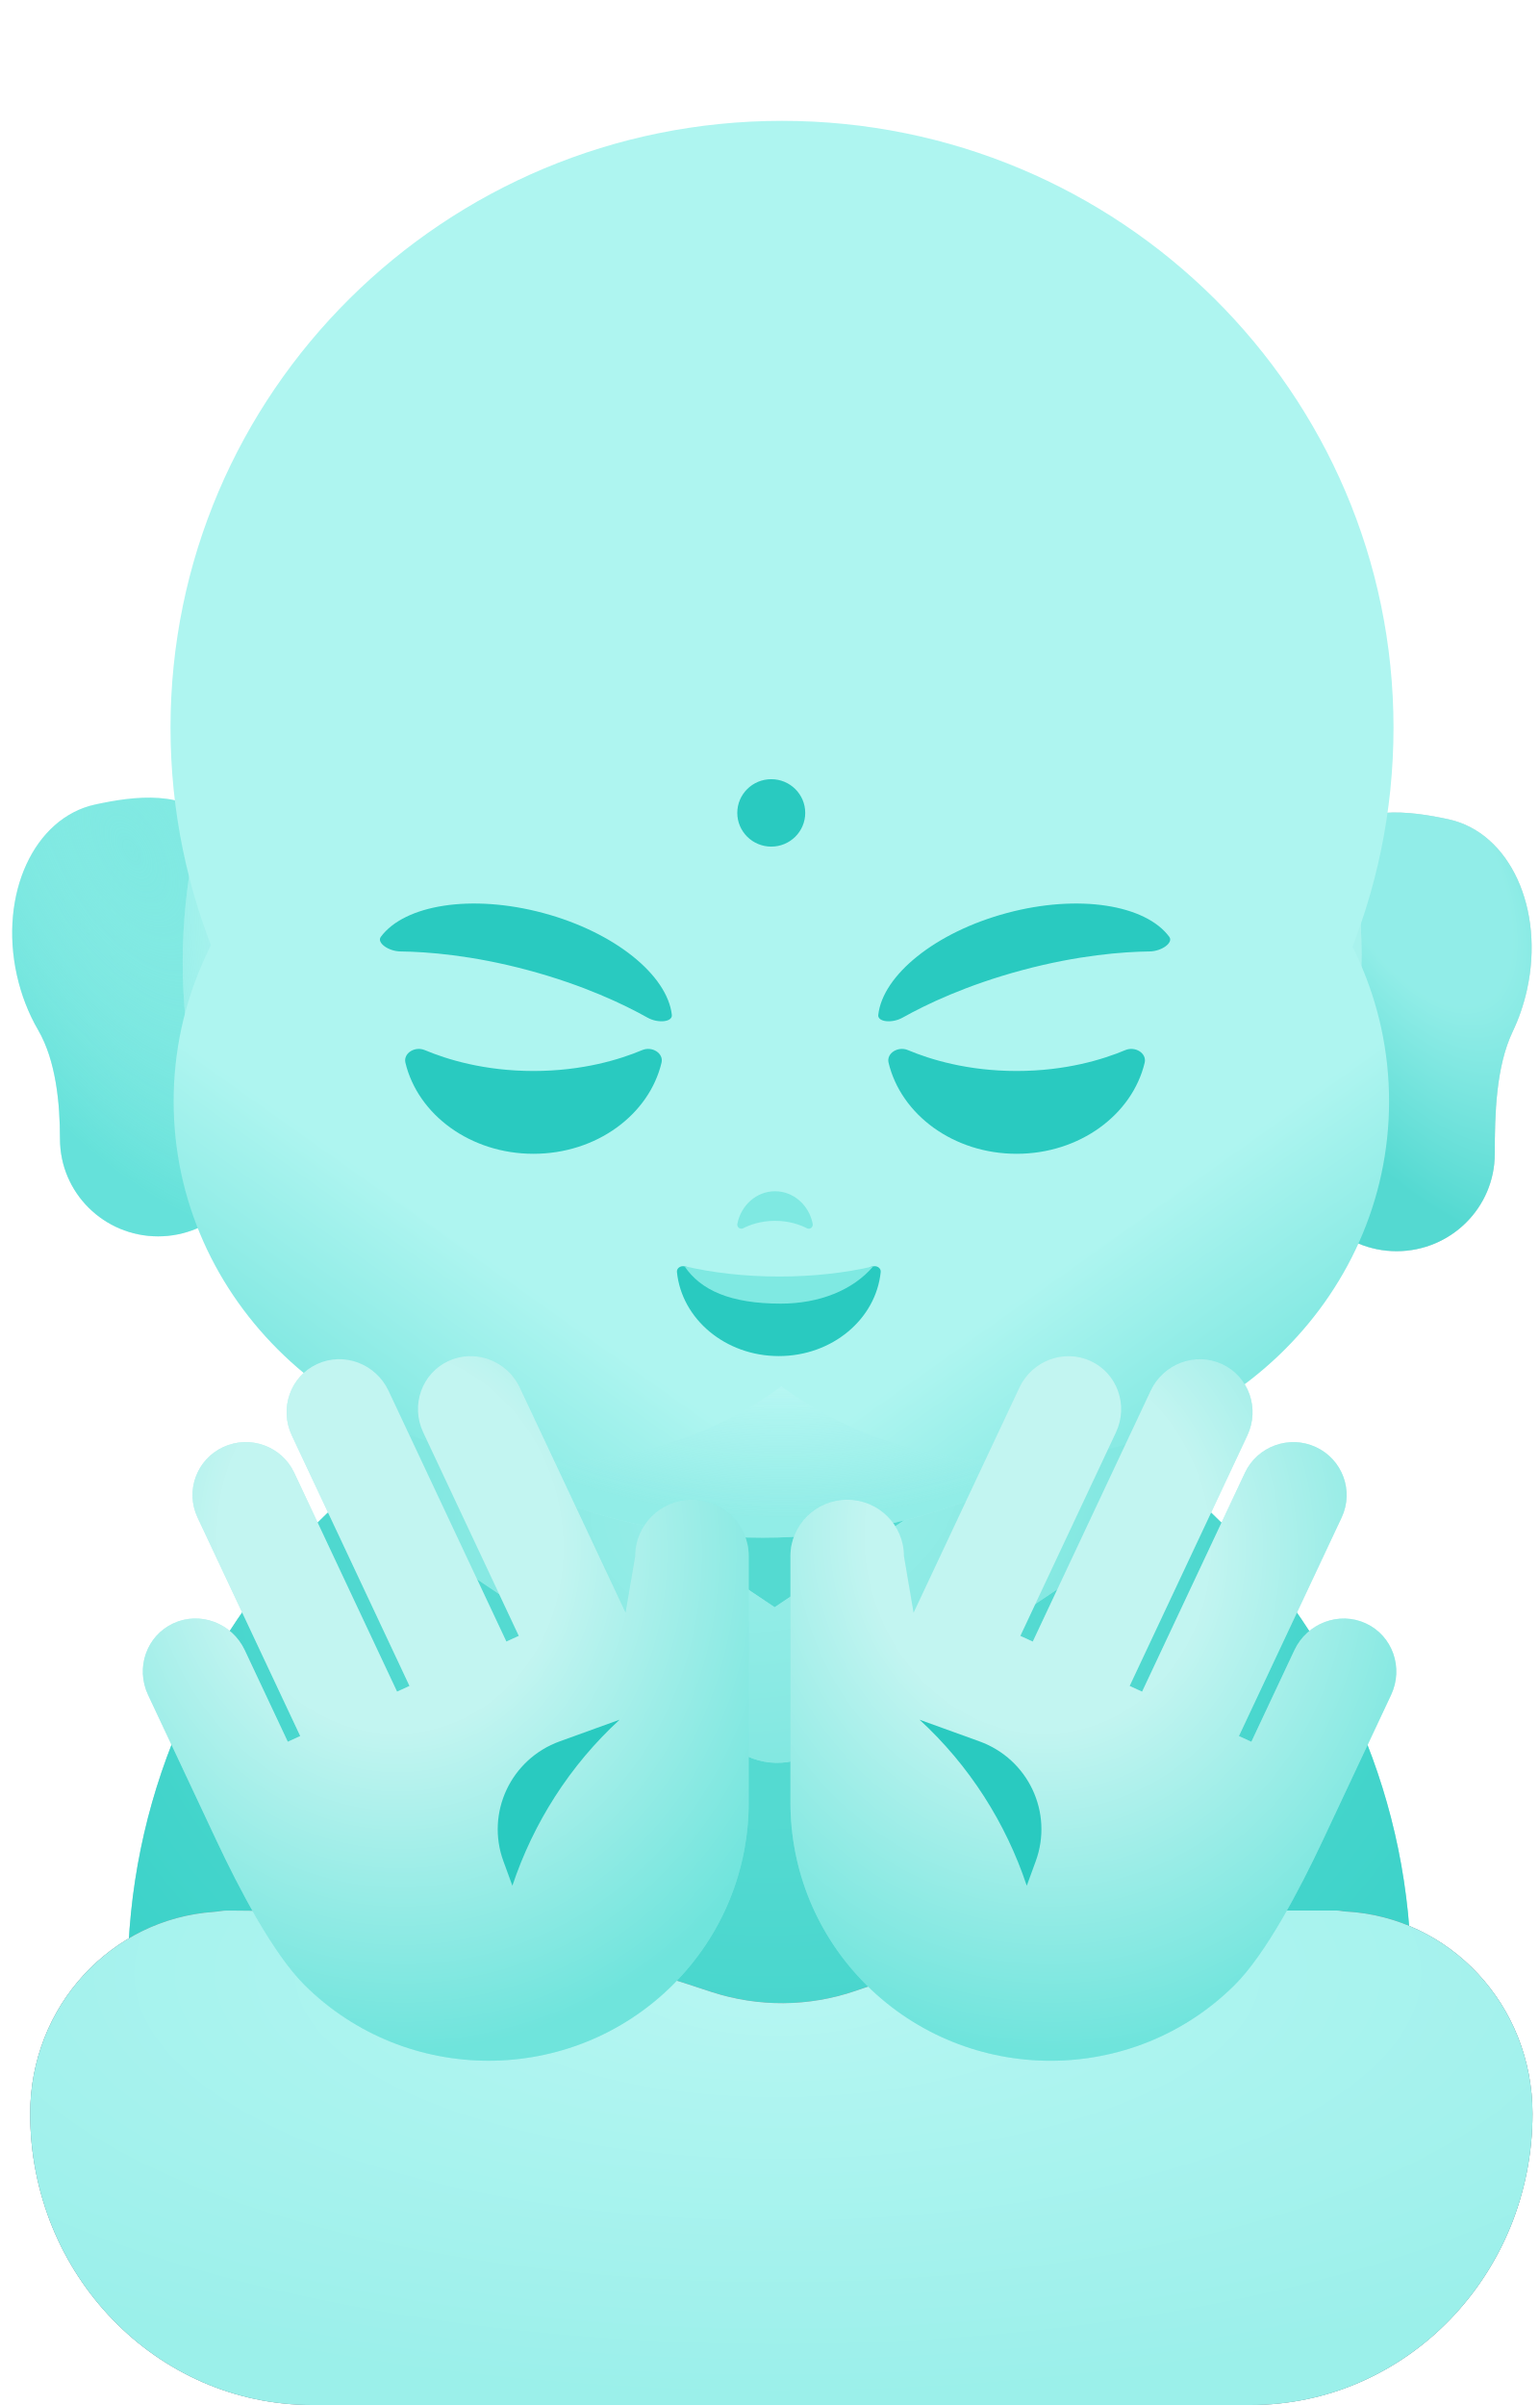
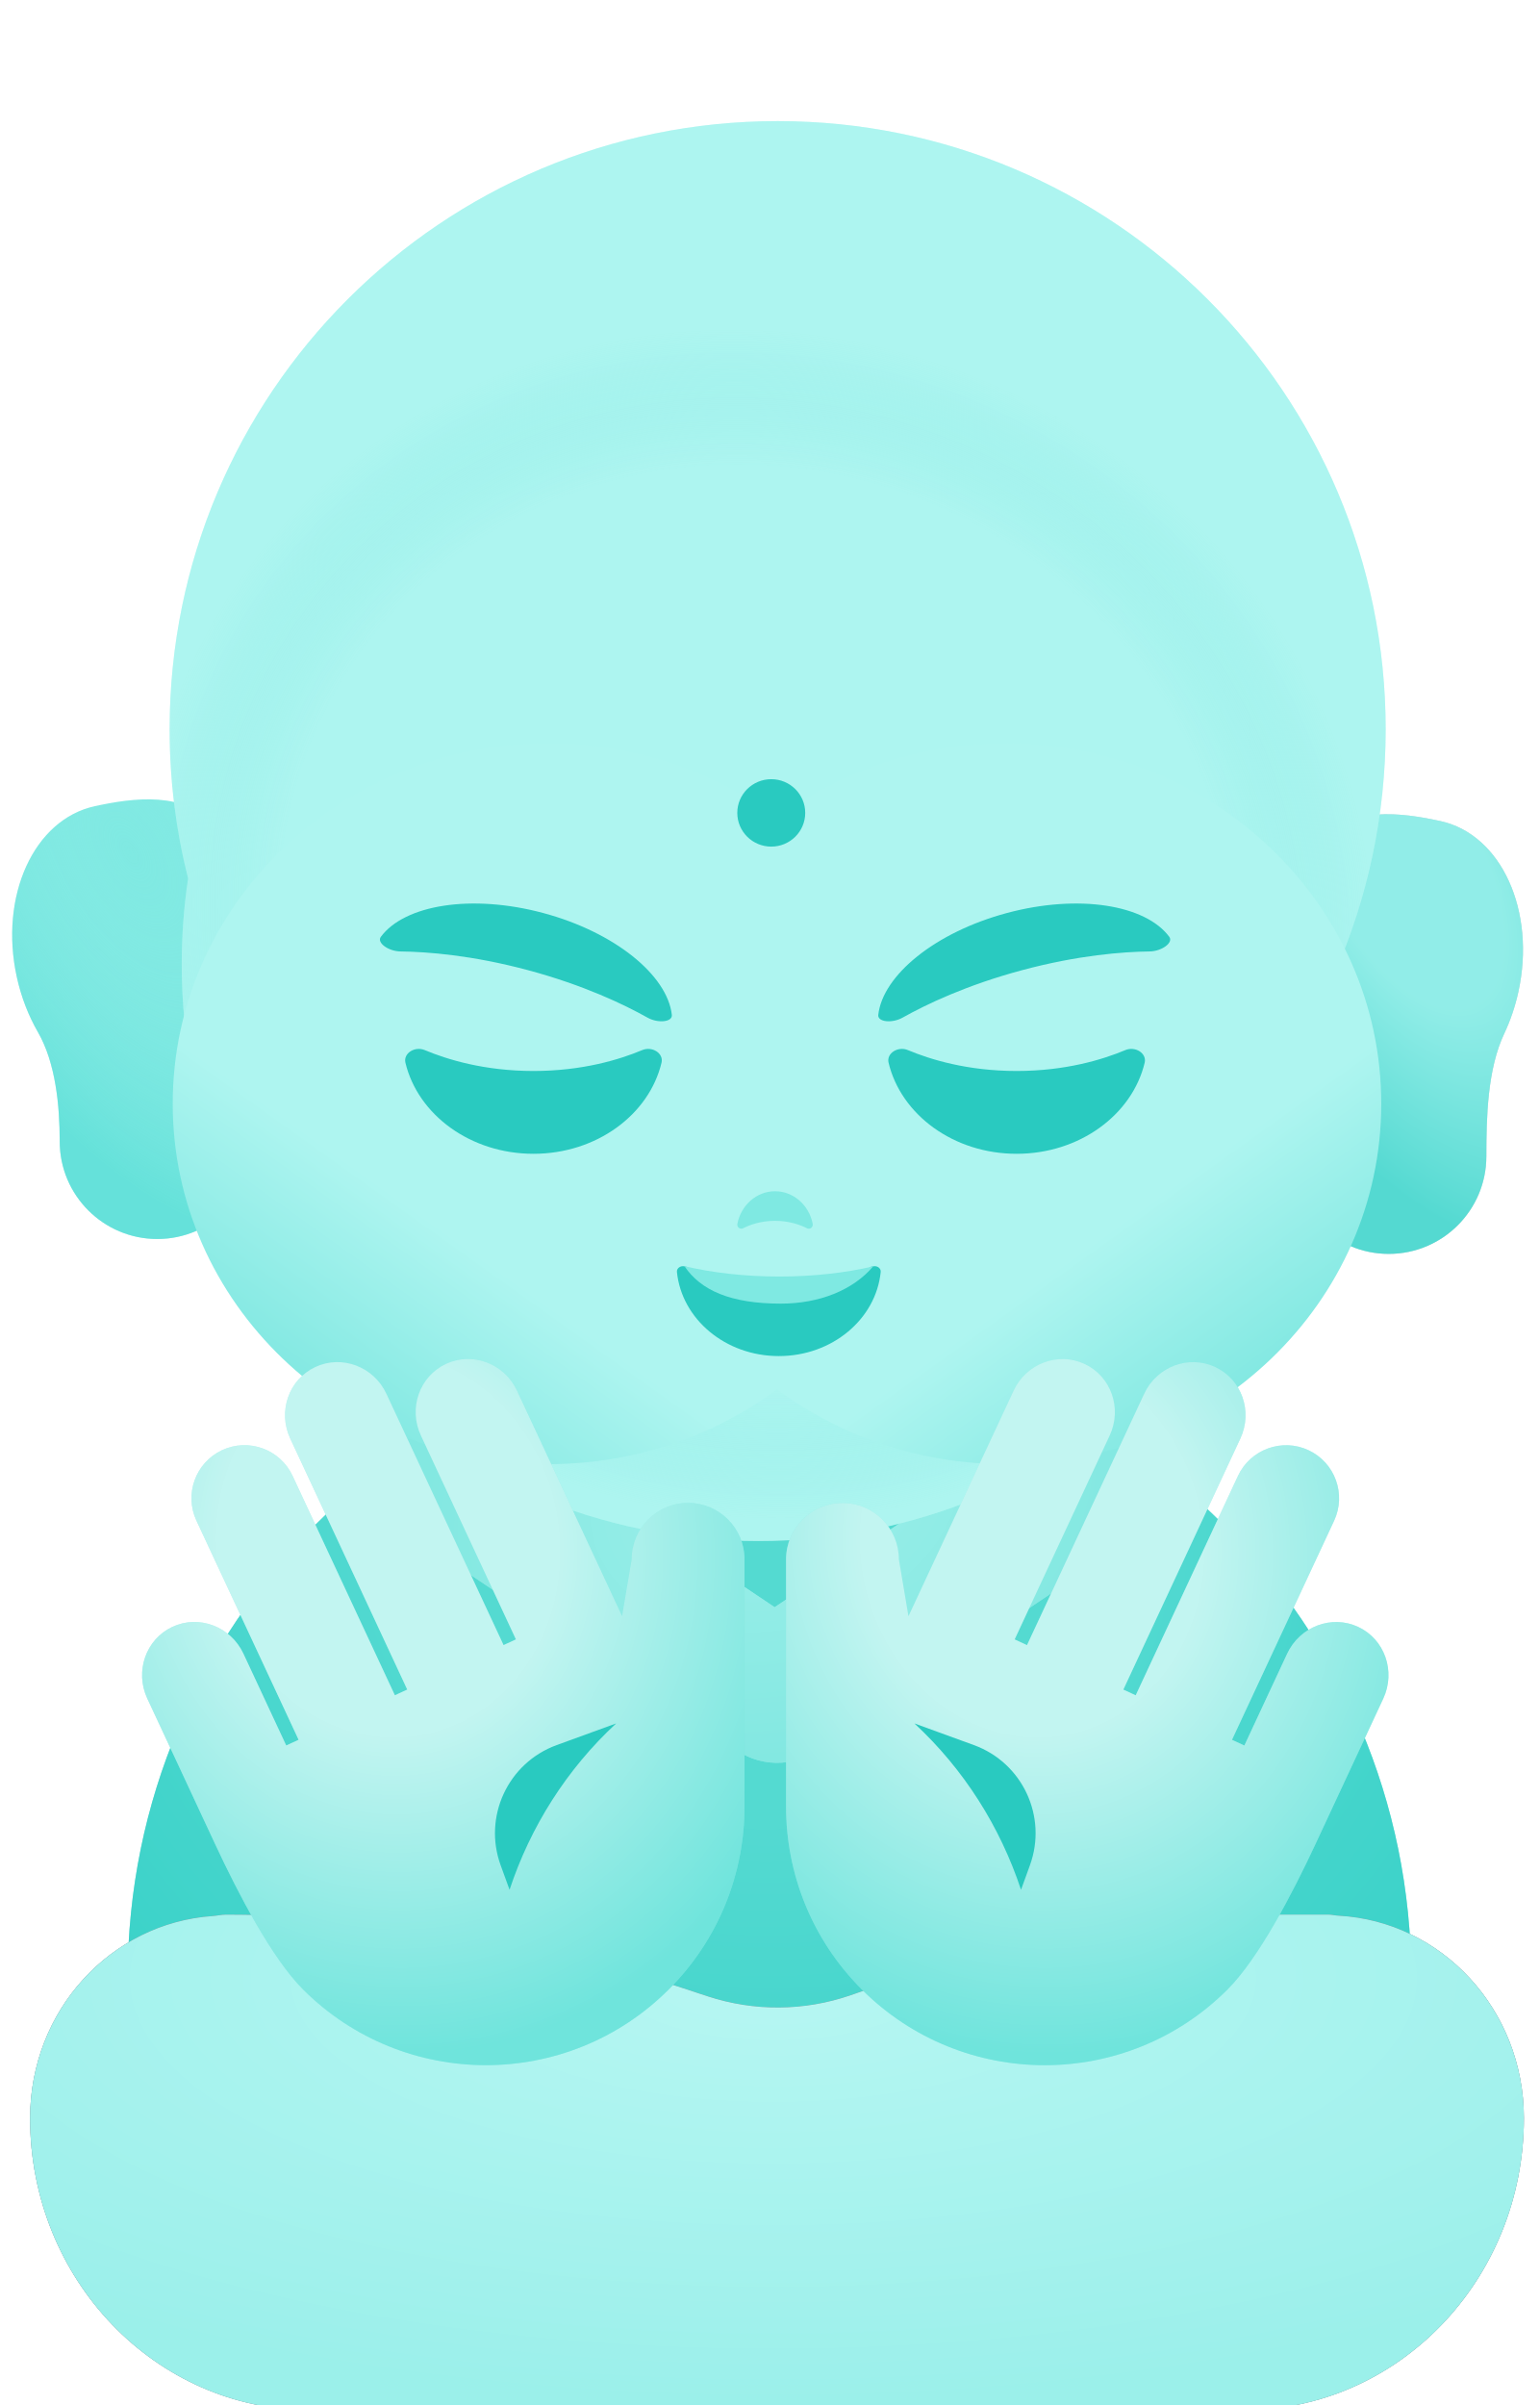
- <svg xmlns="http://www.w3.org/2000/svg" width="89" height="139" viewBox="0 0 89 139" fill="none">
-   <g id="ì ì Components">
-     <g id="ë¶ì²">
-       <g id="ë¶ì²_2">
-         <g id="íì =ì°¸ìì, ìì=ë¯¼í¸">
-           <g id="art">
-             <g id="ë¶ì²_3">
-               <g id="Group 5">
-                 <g id="Rectangle 33">
-                   <path d="M7.38 114.342C7.38 93.853 23.989 77.244 44.477 77.244C64.966 77.244 81.575 93.853 81.575 114.342V130.187H7.38V114.342Z" fill="#29CAC0" />
-                   <path d="M7.38 114.342C7.38 93.853 23.989 77.244 44.477 77.244C64.966 77.244 81.575 93.853 81.575 114.342V130.187H7.38V114.342Z" fill="url(#paint0_radial_260_4375)" fill-opacity="0.5" />
-                 </g>
-                 <g id="Union">
-                   <path d="M61.428 81.713C63.318 80.443 65.878 80.947 67.147 82.838C68.416 84.728 67.912 87.289 66.022 88.558L47.219 101.184C45.561 102.298 43.387 102.047 42.021 100.693C41.583 100.579 41.155 100.393 40.758 100.126L23.531 88.558C21.641 87.289 21.137 84.728 22.406 82.838C23.675 80.947 26.236 80.444 28.126 81.713L44.776 92.893L61.428 81.713Z" fill="#BBF7F3" />
-                   <path d="M61.428 81.713C63.318 80.443 65.878 80.947 67.147 82.838C68.416 84.728 67.912 87.289 66.022 88.558L47.219 101.184C45.561 102.298 43.387 102.047 42.021 100.693C41.583 100.579 41.155 100.393 40.758 100.126L23.531 88.558C21.641 87.289 21.137 84.728 22.406 82.838C23.675 80.947 26.236 80.444 28.126 81.713L44.776 92.893L61.428 81.713Z" fill="url(#paint1_radial_260_4375)" fill-opacity="0.5" />
-                 </g>
-                 <path id="Union_2" d="M76.784 48.502C78.435 46.458 81.506 46.87 83.738 47.355C87.269 48.124 89.295 52.534 88.263 57.206C88.072 58.068 87.791 58.878 87.436 59.622C86.465 61.66 86.401 64.427 86.401 66.685C86.401 69.794 83.861 72.314 80.728 72.314C77.596 72.314 75.056 69.794 75.056 66.685C75.056 63.997 75.552 60.645 75.266 57.972C75.145 56.847 75.206 55.645 75.476 54.424C75.855 52.705 75.824 49.692 76.784 48.502Z" fill="#FFDBE4" />
-                 <g id="Union_3">
-                   <path d="M76.784 48.502C78.435 46.458 81.506 46.87 83.738 47.355C87.269 48.124 89.295 52.534 88.263 57.206C88.072 58.068 87.791 58.878 87.436 59.622C86.465 61.66 86.401 64.427 86.401 66.685C86.401 69.794 83.861 72.314 80.728 72.314C77.596 72.314 75.056 69.794 75.056 66.685C75.056 63.997 75.552 60.645 75.266 57.972C75.145 56.847 75.206 55.645 75.476 54.424C75.855 52.705 75.824 49.692 76.784 48.502Z" fill="#7FE9E2" />
-                   <path d="M76.784 48.502C78.435 46.458 81.506 46.87 83.738 47.355C87.269 48.124 89.295 52.534 88.263 57.206C88.072 58.068 87.791 58.878 87.436 59.622C86.465 61.66 86.401 64.427 86.401 66.685C86.401 69.794 83.861 72.314 80.728 72.314C77.596 72.314 75.056 69.794 75.056 66.685C75.056 63.997 75.552 60.645 75.266 57.972C75.145 56.847 75.206 55.645 75.476 54.424C75.855 52.705 75.824 49.692 76.784 48.502Z" fill="url(#paint2_radial_260_4375)" fill-opacity="0.5" />
-                 </g>
-                 <g id="Union_4">
-                   <path d="M5.498 46.497C7.73 46.011 10.802 45.599 12.452 47.644C13.412 48.834 13.381 51.847 13.761 53.566C13.961 54.471 14.046 55.367 14.027 56.228C13.964 59.167 14.813 62.887 14.813 65.826C14.813 68.935 12.273 71.456 9.14 71.456C6.007 71.456 3.468 68.935 3.468 65.826C3.468 63.775 3.237 61.307 2.205 59.533C1.657 58.591 1.232 57.517 0.973 56.348C-0.059 51.676 1.967 47.266 5.498 46.497Z" fill="#7FE9E2" />
-                   <path d="M5.498 46.497C7.73 46.011 10.802 45.599 12.452 47.644C13.412 48.834 13.381 51.847 13.761 53.566C13.961 54.471 14.046 55.367 14.027 56.228C13.964 59.167 14.813 62.887 14.813 65.826C14.813 68.935 12.273 71.456 9.14 71.456C6.007 71.456 3.468 68.935 3.468 65.826C3.468 63.775 3.237 61.307 2.205 59.533C1.657 58.591 1.232 57.517 0.973 56.348C-0.059 51.676 1.967 47.266 5.498 46.497Z" fill="url(#paint3_radial_260_4375)" fill-opacity="0.5" />
-                 </g>
-                 <path id="Vector" d="M45.066 87.74C63.578 87.74 78.584 72.849 78.584 54.479C78.584 36.109 63.578 21.218 45.066 21.218C26.555 21.218 11.548 36.109 11.548 54.479C11.548 72.849 26.555 87.74 45.066 87.74Z" fill="url(#paint4_linear_260_4375)" />
-                 <g id="Vector_2">
-                   <path d="M44.91 88.01C63.573 88.01 78.702 73.312 78.702 55.181C78.702 37.05 63.573 22.352 44.91 22.352C26.247 22.352 11.118 37.05 11.118 55.181C11.118 73.312 26.247 88.01 44.91 88.01Z" fill="#B7F7F3" />
-                   <path d="M44.91 88.01C63.573 88.01 78.702 73.312 78.702 55.181C78.702 37.05 63.573 22.352 44.91 22.352C26.247 22.352 11.118 37.05 11.118 55.181C11.118 73.312 26.247 88.01 44.91 88.01Z" fill="url(#paint5_radial_260_4375)" fill-opacity="0.5" />
-                 </g>
-                 <g id="Vector_3">
-                   <path d="M44.079 88.874C62.59 88.874 77.597 73.983 77.597 55.613C77.597 37.243 62.59 22.352 44.079 22.352C25.567 22.352 10.56 37.243 10.56 55.613C10.56 73.983 25.567 88.874 44.079 88.874Z" fill="#B7F7F3" />
-                   <path d="M44.079 88.874C62.59 88.874 77.597 73.983 77.597 55.613C77.597 37.243 62.59 22.352 44.079 22.352C25.567 22.352 10.56 37.243 10.56 55.613C10.56 73.983 25.567 88.874 44.079 88.874Z" fill="url(#paint6_radial_260_4375)" fill-opacity="0.5" />
-                 </g>
-                 <path id="Vector_4" d="M31.854 84.439C43.904 84.439 53.673 75.134 53.673 63.654C53.673 52.175 43.904 42.869 31.854 42.869C19.805 42.869 10.036 52.175 10.036 63.654C10.036 75.134 19.805 84.439 31.854 84.439Z" fill="url(#paint7_linear_260_4375)" />
-                 <path id="Vector_5" d="M58.474 84.439C70.523 84.439 80.292 75.134 80.292 63.654C80.292 52.175 70.523 42.869 58.474 42.869C46.424 42.869 36.655 52.175 36.655 63.654C36.655 75.134 46.424 84.439 58.474 84.439Z" fill="url(#paint8_linear_260_4375)" />
-                 <path id="Vector_6" d="M45.202 77.134C64.723 77.134 80.548 61.431 80.548 42.06C80.548 22.688 64.723 6.985 45.202 6.985C25.681 6.985 9.856 22.688 9.856 42.06C9.856 61.431 25.681 77.134 45.202 77.134Z" fill="#AEF5F0" />
-                 <path id="Vector 1" d="M24.953 103.281C24.085 103.281 23.868 110.803 23.868 114.564L25.821 118.036C25.893 113.117 25.821 103.281 24.953 103.281Z" fill="#FFADC2" />
-                 <path id="Vector 2" d="M65.759 103.281C66.627 103.281 66.844 110.803 66.844 114.564L64.891 118.036C64.819 113.117 64.891 103.281 65.759 103.281Z" fill="#FFADC2" />
-                 <g id="Vector_45">
-                   <path d="M74.013 110.42C66.715 110.42 59.467 111.63 52.564 113.999L49.452 115.067C46.751 115.993 43.837 116.014 41.124 115.129L39.452 114.582C31.025 111.827 22.215 110.424 13.349 110.424H13.113C12.858 110.424 12.618 110.485 12.366 110.501C6.443 110.906 1.745 115.943 1.745 122.162C1.745 131.462 9.045 139 18.05 139H72.277C81.282 139 88.582 131.462 88.582 122.162C88.582 115.887 83.8 110.804 77.802 110.482C77.604 110.473 77.415 110.42 77.214 110.42H74.016H74.013Z" fill="#4E5968" />
-                   <path d="M74.013 110.42C66.715 110.42 59.467 111.63 52.564 113.999L49.452 115.067C46.751 115.993 43.837 116.014 41.124 115.129L39.452 114.582C31.025 111.827 22.215 110.424 13.349 110.424H13.113C12.858 110.424 12.618 110.485 12.366 110.501C6.443 110.906 1.745 115.943 1.745 122.162C1.745 131.462 9.045 139 18.05 139H72.277C81.282 139 88.582 131.462 88.582 122.162C88.582 115.887 83.8 110.804 77.802 110.482C77.604 110.473 77.415 110.42 77.214 110.42H74.016H74.013Z" fill="#B7F7F3" />
-                   <path d="M74.013 110.42C66.715 110.42 59.467 111.63 52.564 113.999L49.452 115.067C46.751 115.993 43.837 116.014 41.124 115.129L39.452 114.582C31.025 111.827 22.215 110.424 13.349 110.424H13.113C12.858 110.424 12.618 110.485 12.366 110.501C6.443 110.906 1.745 115.943 1.745 122.162C1.745 131.462 9.045 139 18.05 139H72.277C81.282 139 88.582 131.462 88.582 122.162C88.582 115.887 83.8 110.804 77.802 110.482C77.604 110.473 77.415 110.42 77.214 110.42H74.016H74.013Z" fill="url(#paint47_radial_260_4375)" fill-opacity="0.5" />
-                 </g>
-               </g>
-               <g id="Group 4">
-                 <path id="Vector_46" d="M44.581 48.931C45.665 48.931 46.544 48.058 46.544 46.982C46.544 45.906 45.665 45.034 44.581 45.034C43.496 45.034 42.617 45.906 42.617 46.982C42.617 48.058 43.496 48.931 44.581 48.931Z" fill="#29CAC0" />
-                 <path id="Vector_47" d="M50.469 73.19C50.417 73.202 50.36 73.21 50.307 73.222C49.165 74.483 47.261 75.19 45.101 75.19C42.25 75.19 40.586 74.479 39.672 73.211C39.638 73.203 39.6 73.198 39.566 73.19C39.335 73.138 39.106 73.3 39.128 73.514C39.404 76.241 41.934 78.376 45.018 78.376C48.102 78.376 50.632 76.241 50.907 73.514C50.929 73.299 50.701 73.138 50.469 73.19Z" fill="#29CAC0" />
-                 <path id="Vector_48" d="M45.132 75.345C47.349 75.345 49.301 74.572 50.473 73.192C48.879 73.562 47.029 73.779 45.047 73.779C43.042 73.779 41.17 73.558 39.563 73.18C40.5 74.568 42.208 75.345 45.132 75.345Z" fill="#7FE9E2" />
-                 <path id="Vector_49" d="M24.556 60.693C23.974 60.449 23.305 60.878 23.434 61.419C24.153 64.426 27.194 66.685 30.836 66.685C34.478 66.685 37.519 64.426 38.238 61.419C38.368 60.878 37.698 60.449 37.116 60.693C35.846 61.227 33.681 61.899 30.836 61.899C27.991 61.899 25.827 61.227 24.556 60.693Z" fill="#29CAC0" />
-                 <path id="Vector_50" d="M65.043 60.693C65.625 60.449 66.294 60.878 66.165 61.419C65.446 64.426 62.405 66.685 58.763 66.685C55.121 66.685 52.08 64.426 51.361 61.419C51.231 60.878 51.901 60.449 52.483 60.693C53.754 61.227 55.918 61.899 58.763 61.899C61.606 61.899 63.772 61.227 65.043 60.693Z" fill="#29CAC0" />
-                 <path id="Vector_51" d="M37.425 58.814C38.041 59.16 38.882 59.068 38.834 58.655C38.573 56.361 35.535 53.877 31.396 52.768C27.258 51.659 23.384 52.291 22.012 54.147C21.764 54.481 22.445 54.981 23.152 54.99C24.695 55.009 27.278 55.204 30.512 56.07C33.742 56.936 36.08 58.059 37.425 58.814Z" fill="#29CAC0" />
-                 <path id="Vector_52" d="M66.448 54.99C67.155 54.981 67.836 54.481 67.589 54.147C66.216 52.291 62.343 51.659 58.204 52.768C54.065 53.877 51.027 56.361 50.766 58.655C50.719 59.068 51.559 59.16 52.175 58.814C53.52 58.059 55.855 56.937 59.089 56.07C62.319 55.205 64.905 55.009 66.448 54.99Z" fill="#29CAC0" />
-                 <path id="Vector_53" d="M46.646 70.99C46.817 71.078 47.014 70.924 46.976 70.731C46.765 69.657 45.87 68.85 44.799 68.85C43.728 68.85 42.833 69.657 42.622 70.731C42.584 70.924 42.781 71.078 42.952 70.99C43.326 70.799 43.962 70.559 44.799 70.559C45.635 70.559 46.272 70.799 46.646 70.99Z" fill="#7FE9E2" />
-               </g>
-               <g id="Group">
-                 <g id="Vector_54">
-                   <path d="M78.949 93.826C77.406 93.112 75.556 93.806 74.819 95.375L72.332 100.667L71.613 100.338L77.549 87.707C78.27 86.174 77.603 84.351 76.06 83.635C74.516 82.922 72.682 83.587 71.961 85.12L66.016 97.771L65.296 97.442L72.098 82.965C72.834 81.399 72.18 79.552 70.636 78.838C69.093 78.124 67.246 78.814 66.51 80.38L59.697 94.877L58.978 94.548L64.505 82.787C65.24 81.221 64.586 79.374 63.043 78.66C61.5 77.946 59.652 78.636 58.916 80.202C58.916 80.202 58.916 80.204 58.916 80.206L52.807 93.209L52.25 89.936C52.25 88.138 50.781 86.679 48.97 86.679C47.158 86.679 45.69 88.136 45.69 89.936V104.185C45.69 108.003 47.157 111.821 50.093 114.735C55.964 120.561 65.485 120.561 71.356 114.735C73.183 112.921 75.163 109.123 76.437 106.414C76.658 105.945 76.904 105.418 77.134 104.929L77.221 104.746C77.341 104.491 77.451 104.257 77.549 104.047L80.407 97.962C81.145 96.391 80.492 94.539 78.949 93.826Z" fill="#85EAE3" />
-                   <path d="M78.949 93.826C77.406 93.112 75.556 93.806 74.819 95.375L72.332 100.667L71.613 100.338L77.549 87.707C78.27 86.174 77.603 84.351 76.06 83.635C74.516 82.922 72.682 83.587 71.961 85.12L66.016 97.771L65.296 97.442L72.098 82.965C72.834 81.399 72.18 79.552 70.636 78.838C69.093 78.124 67.246 78.814 66.51 80.38L59.697 94.877L58.978 94.548L64.505 82.787C65.24 81.221 64.586 79.374 63.043 78.66C61.5 77.946 59.652 78.636 58.916 80.202C58.916 80.202 58.916 80.204 58.916 80.206L52.807 93.209L52.25 89.936C52.25 88.138 50.781 86.679 48.97 86.679C47.158 86.679 45.69 88.136 45.69 89.936V104.185C45.69 108.003 47.157 111.821 50.093 114.735C55.964 120.561 65.485 120.561 71.356 114.735C73.183 112.921 75.163 109.123 76.437 106.414C76.658 105.945 76.904 105.418 77.134 104.929L77.221 104.746C77.341 104.491 77.451 104.257 77.549 104.047L80.407 97.962C81.145 96.391 80.492 94.539 78.949 93.826Z" fill="url(#paint48_radial_260_4375)" fill-opacity="0.5" />
-                 </g>
-                 <g id="Vector_55">
-                   <path d="M39.997 86.677C38.185 86.677 36.716 88.135 36.716 89.934L36.16 93.207L30.05 80.204C30.05 80.204 30.05 80.202 30.05 80.201C29.315 78.635 27.467 77.945 25.924 78.658C24.38 79.372 23.726 81.22 24.462 82.785L29.988 94.547L29.269 94.876L22.457 80.379C21.721 78.813 19.873 78.123 18.33 78.836C16.787 79.55 16.133 81.398 16.868 82.963L23.67 97.441L22.951 97.77L17.006 85.119C16.285 83.584 14.45 82.92 12.907 83.634C11.363 84.347 10.697 86.17 11.418 87.705L17.354 100.337L16.635 100.666L14.148 95.374C13.41 93.802 11.561 93.109 10.018 93.824C8.474 94.54 7.822 96.389 8.559 97.96L11.418 104.045C11.517 104.255 11.626 104.489 11.746 104.744L11.833 104.928C12.063 105.416 12.309 105.943 12.53 106.412C13.803 109.121 15.783 112.919 17.611 114.733C23.482 120.559 33.003 120.559 38.874 114.733C41.81 111.819 43.277 108.001 43.277 104.183V89.934C43.277 88.137 41.808 86.677 39.997 86.677Z" fill="#85EAE3" />
-                   <path d="M39.997 86.677C38.185 86.677 36.716 88.135 36.716 89.934L36.16 93.207L30.05 80.204C30.05 80.204 30.05 80.202 30.05 80.201C29.315 78.635 27.467 77.945 25.924 78.658C24.38 79.372 23.726 81.22 24.462 82.785L29.988 94.547L29.269 94.876L22.457 80.379C21.721 78.813 19.873 78.123 18.33 78.836C16.787 79.55 16.133 81.398 16.868 82.963L23.67 97.441L22.951 97.77L17.006 85.119C16.285 83.584 14.45 82.92 12.907 83.634C11.363 84.347 10.697 86.17 11.418 87.705L17.354 100.337L16.635 100.666L14.148 95.374C13.41 93.802 11.561 93.109 10.018 93.824C8.474 94.54 7.822 96.389 8.559 97.96L11.418 104.045C11.517 104.255 11.626 104.489 11.746 104.744L11.833 104.928C12.063 105.416 12.309 105.943 12.53 106.412C13.803 109.121 15.783 112.919 17.611 114.733C23.482 120.559 33.003 120.559 38.874 114.733C41.81 111.819 43.277 108.001 43.277 104.183V89.934C43.277 88.137 41.808 86.677 39.997 86.677Z" fill="url(#paint49_radial_260_4375)" fill-opacity="0.5" />
-                 </g>
-                 <path id="Vector_56" d="M35.814 99.393L32.356 100.643C29.529 101.664 28.07 104.766 29.099 107.572L29.617 108.987C30.831 105.35 32.941 102.032 35.814 99.393Z" fill="#29CAC0" />
-                 <path id="Vector_57" d="M53.152 99.393L56.61 100.643C59.438 101.664 60.896 104.766 59.867 107.572L59.349 108.987C58.136 105.35 56.025 102.032 53.152 99.393Z" fill="#29CAC0" />
-               </g>
-             </g>
-           </g>
-         </g>
-       </g>
-     </g>
+ <svg xmlns="http://www.w3.org/2000/svg" fill="none" height="139" viewBox="0 0 89 139" width="89">
+   <g transform="matrix(0.501086 0 0 0.501086 0.7043 6.9983)">
+     <path d="M13.322 214.222C13.322 173.334 46.469 140.188 87.357 140.188C128.245 140.188 161.392 173.334 161.392 214.222V245.844H13.322V214.222Z" fill="#29CAC0" id="Vector" />
+     <path d="M13.322 214.222C13.322 173.334 46.469 140.188 87.357 140.188C128.245 140.188 161.392 173.334 161.392 214.222V245.844H13.322V214.222Z" fill="url(#paint0_radial_0_4)" fill-opacity="0.5" id="Vector_2" />
+     <path d="M121.184 149.105C124.956 146.572 130.066 147.577 132.598 151.349C135.13 155.121 134.125 160.232 130.354 162.765L92.826 187.964C89.517 190.186 85.178 189.686 82.453 186.984C81.579 186.757 80.726 186.383 79.934 185.851L45.555 162.765C41.783 160.232 40.777 155.121 43.309 151.349C45.841 147.577 50.953 146.572 54.725 149.105L87.953 171.415L121.184 149.105Z" fill="#BBF7F3" id="Vector_3" />
+     <path d="M121.184 149.105C124.956 146.572 130.066 147.577 132.598 151.349C135.13 155.121 134.125 160.232 130.354 162.765L92.826 187.964C89.517 190.186 85.178 189.686 82.453 186.984C81.579 186.757 80.726 186.383 79.934 185.851L45.555 162.765C41.783 160.232 40.777 155.121 43.309 151.349C45.841 147.577 50.953 146.572 54.725 149.105L87.953 171.415L121.184 149.105Z" fill="url(#paint1_radial_0_4)" fill-opacity="0.5" id="Vector_4" />
+     <path d="M150.969 83.035C154.244 78.947 160.339 79.771 164.768 80.742C171.774 82.279 175.795 91.099 173.746 100.443C173.369 102.161 172.813 103.776 172.113 105.26C170.183 109.349 170.053 114.88 170.053 119.402C170.053 125.62 165.012 130.66 158.795 130.66C152.578 130.66 147.539 125.62 147.539 119.402C147.539 114.023 148.524 107.33 147.955 101.98C147.715 99.729 147.835 97.322 148.371 94.879C149.125 91.441 149.063 85.415 150.969 83.035Z" fill="#FFDBE4" id="Vector_5" />
+     <path d="M88.03 161.512C124.763 161.512 154.542 131.729 154.542 94.989C154.542 58.25 124.763 28.467 88.03 28.467C51.296 28.467 21.518 58.25 21.518 94.989C21.518 131.729 51.296 161.512 88.03 161.512Z" fill="url(#paint2_linear_0_4)" id="Vector_6" />
+     <path d="M87.721 162.051C124.755 162.051 154.777 132.655 154.777 96.393C154.777 60.131 124.755 30.734 87.721 30.734C50.688 30.734 20.666 60.131 20.666 96.393C20.666 132.655 50.688 162.051 87.721 162.051Z" fill="#B7F7F3" id="Vector_7" />
+     <path d="M87.721 162.051C124.755 162.051 154.777 132.655 154.777 96.393C154.777 60.131 124.755 30.734 87.721 30.734C50.688 30.734 20.666 60.131 20.666 96.393C20.666 132.655 50.688 162.051 87.721 162.051Z" fill="url(#paint3_radial_0_4)" fill-opacity="0.5" id="Vector_8" />
+     <path d="M48.392 192.148C46.66 192.148 46.227 207.16 46.227 214.666L50.124 221.594C50.268 211.778 50.124 192.148 48.392 192.148Z" fill="#FFADC2" id="Vector_9" />
+     <path d="M129.829 192.148C131.561 192.148 131.994 207.16 131.994 214.666L128.097 221.594C127.953 211.778 128.097 192.148 129.829 192.148Z" fill="#FFADC2" id="Vector_10" />
+     <path d="M145.471 206.872C130.99 206.872 116.611 209.288 102.926 214.022L96.734 216.166C91.374 218.016 85.592 218.06 80.208 216.29L77.205 215.3C60.276 209.722 42.449 206.878 24.624 206.878C24.118 206.878 23.642 207.002 23.143 207.034C11.388 207.844 2.066 217.918 2.066 230.356C2.066 248.954 16.551 264.03 34.421 264.03H142.027C159.896 264.03 174.382 248.954 174.382 230.356C174.382 217.806 164.893 207.64 152.99 206.996C152.597 206.978 152.223 206.872 151.824 206.872H145.477H145.471Z" fill="#4E5968" id="Vector_11" />
+     <path d="M145.471 206.872C130.99 206.872 116.611 209.288 102.926 214.022L96.734 216.166C91.374 218.016 85.592 218.06 80.208 216.29L77.205 215.3C60.276 209.722 42.449 206.878 24.624 206.878C24.118 206.878 23.642 207.002 23.143 207.034C11.388 207.844 2.066 217.918 2.066 230.356C2.066 248.954 16.551 264.03 34.421 264.03H142.027C159.896 264.03 174.382 248.954 174.382 230.356C174.382 217.806 164.893 207.64 152.99 206.996C152.597 206.978 152.223 206.872 151.824 206.872H145.477H145.471Z" fill="#B7F7F3" id="Vector_12" />
+     <path d="M145.471 206.872C130.99 206.872 116.611 209.288 102.926 214.022L96.734 216.166C91.374 218.016 85.592 218.06 80.208 216.29L77.205 215.3C60.276 209.722 42.449 206.878 24.624 206.878C24.118 206.878 23.642 207.002 23.143 207.034C11.388 207.844 2.066 217.918 2.066 230.356C2.066 248.954 16.551 264.03 34.421 264.03H142.027C159.896 264.03 174.382 248.954 174.382 230.356C174.382 217.806 164.893 207.64 152.99 206.996C152.597 206.978 152.223 206.872 151.824 206.872H145.477H145.471Z" fill="url(#paint4_radial_0_4)" fill-opacity="0.5" id="Vector_13" />
+     <path d="M150.967 83.035C154.242 78.947 160.337 79.771 164.766 80.742C171.772 82.279 175.793 91.099 173.744 100.443C173.368 102.161 172.811 103.776 172.111 105.26C170.181 109.349 170.051 114.88 170.051 119.402C170.051 125.62 165.01 130.66 158.793 130.66C152.576 130.66 147.537 125.62 147.537 119.402C147.537 114.023 148.522 107.33 147.953 101.98C147.713 99.729 147.833 97.322 148.369 94.879C149.123 91.441 149.061 85.415 150.967 83.035Z" fill="#7FE9E2" id="Vector_14" />
+     <path d="M150.967 83.035C154.242 78.947 160.337 79.771 164.766 80.742C171.772 82.279 175.793 91.099 173.744 100.443C173.368 102.161 172.811 103.776 172.111 105.26C170.181 109.349 170.051 114.88 170.051 119.402C170.051 125.62 165.01 130.66 158.793 130.66C152.576 130.66 147.537 125.62 147.537 119.402C147.537 114.023 148.522 107.33 147.953 101.98C147.713 99.729 147.833 97.322 148.369 94.879C149.123 91.441 149.061 85.415 150.967 83.035Z" fill="url(#paint5_radial_0_4)" fill-opacity="0.5" id="Vector_15" />
+     <path d="M9.511 79.026C13.94 78.054 20.037 77.229 23.312 81.319C25.218 83.699 25.154 89.725 25.907 93.162C26.305 94.978 26.474 96.774 26.436 98.5C26.307 104.379 27.995 111.803 27.995 117.684C27.995 123.902 22.956 128.943 16.739 128.944C10.523 128.944 5.482 123.902 5.482 117.684C5.482 113.575 5.017 108.64 2.966 105.079C1.884 103.199 1.043 101.057 0.532 98.727C-1.516 89.383 2.504 80.562 9.511 79.026Z" fill="#7FE9E2" id="Vector_16" />
+     <path d="M9.511 79.026C13.94 78.054 20.037 77.229 23.312 81.319C25.218 83.699 25.154 89.725 25.907 93.162C26.305 94.978 26.474 96.774 26.436 98.5C26.307 104.379 27.995 111.803 27.995 117.684C27.995 123.902 22.956 128.943 16.739 128.944C10.523 128.944 5.482 123.902 5.482 117.684C5.482 113.575 5.017 108.64 2.966 105.079C1.884 103.199 1.043 101.057 0.532 98.727C-1.516 89.383 2.504 80.562 9.511 79.026Z" fill="url(#paint6_radial_0_4)" fill-opacity="0.5" id="Vector_17" />
+     <path d="M88.299 0.002C127.035 0.002 158.438 31.408 158.438 70.15C158.438 80.152 156.338 89.662 152.566 98.271C152.024 134.543 122.463 163.779 86.068 163.779C49.335 163.779 19.557 133.997 19.557 97.258C19.557 93.894 19.807 90.587 20.289 87.357C18.901 81.851 18.16 76.087 18.16 70.15C18.16 31.408 49.563 0.002 88.299 0.002Z" fill="#ADF5F0" id="Vector_18" />
+     <path d="M88.299 0.002C127.035 0.002 158.438 31.408 158.438 70.15C158.438 80.152 156.338 89.662 152.566 98.271C152.024 134.543 122.463 163.779 86.068 163.779C49.335 163.779 19.557 133.997 19.557 97.258C19.557 93.894 19.807 90.587 20.289 87.357C18.901 81.851 18.16 76.087 18.16 70.15C18.16 31.408 49.563 0.002 88.299 0.002Z" fill="url(#paint7_radial_0_4)" fill-opacity="0.3" id="Vector_19" />
+     <path d="M61.813 154.91C85.724 154.91 105.108 136.298 105.108 113.34C105.108 90.381 85.724 71.769 61.813 71.769C37.902 71.769 18.518 90.381 18.518 113.34C18.518 136.298 37.902 154.91 61.813 154.91Z" fill="url(#paint8_linear_0_4)" id="Vector_20" />
+     <path d="M114.633 154.91C138.544 154.91 157.928 136.298 157.928 113.34C157.928 90.381 138.544 71.769 114.633 71.769C90.722 71.769 71.338 90.381 71.338 113.34C71.338 136.298 90.722 154.91 114.633 154.91Z" fill="url(#paint9_linear_0_4)" id="Vector_21" />
+   </g>
+   <g id="Group 4">
+     <path d="M44.581 48.931C45.665 48.931 46.544 48.058 46.544 46.982C46.544 45.906 45.665 45.034 44.581 45.034C43.496 45.034 42.617 45.906 42.617 46.982C42.617 48.058 43.496 48.931 44.581 48.931Z" fill="#29CAC0" id="Vector_46" />
+     <path d="M50.469 73.19C50.417 73.202 50.36 73.21 50.307 73.222C49.165 74.483 47.261 75.19 45.101 75.19C42.25 75.19 40.586 74.479 39.672 73.211C39.638 73.203 39.6 73.198 39.566 73.19C39.335 73.138 39.106 73.3 39.128 73.514C39.404 76.241 41.934 78.376 45.018 78.376C48.102 78.376 50.632 76.241 50.907 73.514C50.929 73.299 50.701 73.138 50.469 73.19Z" fill="#29CAC0" id="Vector_47" />
+     <path d="M45.132 75.345C47.349 75.345 49.301 74.572 50.473 73.192C48.879 73.562 47.029 73.779 45.047 73.779C43.042 73.779 41.17 73.558 39.563 73.18C40.5 74.568 42.208 75.345 45.132 75.345Z" fill="#7FE9E2" id="Vector_48" />
+     <path d="M24.556 60.693C23.974 60.449 23.305 60.878 23.434 61.419C24.153 64.426 27.194 66.685 30.836 66.685C34.478 66.685 37.519 64.426 38.238 61.419C38.368 60.878 37.698 60.449 37.116 60.693C35.846 61.227 33.681 61.899 30.836 61.899C27.991 61.899 25.827 61.227 24.556 60.693Z" fill="#29CAC0" id="Vector_49" />
+     <path d="M65.043 60.693C65.625 60.449 66.294 60.878 66.165 61.419C65.446 64.426 62.405 66.685 58.763 66.685C55.121 66.685 52.08 64.426 51.361 61.419C51.231 60.878 51.901 60.449 52.483 60.693C53.754 61.227 55.918 61.899 58.763 61.899C61.606 61.899 63.772 61.227 65.043 60.693Z" fill="#29CAC0" id="Vector_50" />
+     <path d="M37.425 58.814C38.041 59.16 38.882 59.068 38.834 58.655C38.573 56.361 35.535 53.877 31.396 52.768C27.258 51.659 23.384 52.291 22.012 54.147C21.764 54.481 22.445 54.981 23.152 54.99C24.695 55.009 27.278 55.204 30.512 56.07C33.742 56.936 36.08 58.059 37.425 58.814Z" fill="#29CAC0" id="Vector_51" />
+     <path d="M66.448 54.99C67.155 54.981 67.836 54.481 67.589 54.147C66.216 52.291 62.343 51.659 58.204 52.768C54.065 53.877 51.027 56.361 50.766 58.655C50.719 59.068 51.559 59.16 52.175 58.814C53.52 58.059 55.855 56.937 59.089 56.07C62.319 55.205 64.905 55.009 66.448 54.99Z" fill="#29CAC0" id="Vector_52" />
+     <path d="M46.646 70.99C46.817 71.078 47.014 70.924 46.976 70.731C46.765 69.657 45.87 68.85 44.799 68.85C43.728 68.85 42.833 69.657 42.622 70.731C42.584 70.924 42.781 71.078 42.952 70.99C43.326 70.799 43.962 70.559 44.799 70.559C45.635 70.559 46.272 70.799 46.646 70.99Z" fill="#7FE9E2" id="Vector_53" />
+   </g>
+   <g transform="matrix(0.501086 0 0 0.501086 0.7043 6.9983)">
+     <path d="M155.266 173.682C152.204 172.254 148.534 173.642 147.071 176.781L142.136 187.365L140.709 186.707L152.488 161.444C153.919 158.377 152.596 154.732 149.533 153.301C146.471 151.874 142.829 153.204 141.399 156.271L129.602 181.573L128.175 180.915L141.672 151.96C143.131 148.829 141.834 145.133 138.771 143.706C135.709 142.279 132.042 143.659 130.583 146.79L117.064 175.785L115.637 175.127L126.604 151.604C128.063 148.473 126.766 144.777 123.703 143.35C120.641 141.923 116.974 143.303 115.515 146.435C115.515 146.435 115.515 146.438 115.515 146.442L103.39 172.449L102.287 165.902C102.287 162.307 99.372 159.388 95.777 159.388C92.183 159.388 89.268 162.303 89.268 165.902V194.4C89.268 202.036 92.179 209.672 98.006 215.5C109.656 227.152 128.548 227.152 140.198 215.5C143.825 211.872 147.754 204.276 150.281 198.858C150.719 197.92 151.208 196.866 151.665 195.889L151.837 195.522C152.075 195.011 152.294 194.544 152.488 194.123L158.16 181.954C159.623 178.812 158.329 175.109 155.266 173.682Z" fill="#85EAE3" id="Vector_30" />
+     <path d="M155.266 173.682C152.204 172.254 148.534 173.642 147.071 176.781L142.136 187.365L140.709 186.707L152.488 161.444C153.919 158.377 152.596 154.732 149.533 153.301C146.471 151.874 142.829 153.204 141.399 156.271L129.602 181.573L128.175 180.915L141.672 151.96C143.131 148.829 141.834 145.133 138.771 143.706C135.709 142.279 132.042 143.659 130.583 146.79L117.064 175.785L115.637 175.127L126.604 151.604C128.063 148.473 126.766 144.777 123.703 143.35C120.641 141.923 116.974 143.303 115.515 146.435C115.515 146.435 115.515 146.438 115.515 146.442L103.39 172.449L102.287 165.902C102.287 162.307 99.372 159.388 95.777 159.388C92.183 159.388 89.268 162.303 89.268 165.902V194.4C89.268 202.036 92.179 209.672 98.006 215.5C109.656 227.152 128.548 227.152 140.198 215.5C143.825 211.872 147.754 204.276 150.281 198.858C150.719 197.92 151.208 196.866 151.665 195.889L151.837 195.522C152.075 195.011 152.294 194.544 152.488 194.123L158.16 181.954C159.623 178.812 158.329 175.109 155.266 173.682Z" fill="url(#paint10_radial_0_4)" fill-opacity="0.5" id="Vector_31" />
+     <path d="M77.969 159.385C74.375 159.385 71.46 162.3 71.46 165.899L70.356 172.446L58.232 146.439C58.232 146.439 58.232 146.435 58.232 146.432C56.772 143.3 53.106 141.92 50.044 143.347C46.981 144.774 45.683 148.47 47.143 151.601L58.11 175.124L56.683 175.782L43.164 146.788C41.704 143.656 38.038 142.276 34.975 143.703C31.913 145.13 30.615 148.826 32.075 151.957L45.572 180.912L44.145 181.57L32.348 156.268C30.917 153.198 27.276 151.871 24.213 153.298C21.151 154.725 19.828 158.371 21.259 161.441L33.038 186.704L31.611 187.362L26.676 176.778C25.213 173.636 21.543 172.248 18.48 173.679C15.418 175.11 14.124 178.809 15.586 181.951L21.259 194.12C21.456 194.541 21.672 195.008 21.909 195.519L22.082 195.886C22.538 196.863 23.027 197.917 23.466 198.855C25.993 204.272 29.921 211.87 33.548 215.496C45.198 227.148 64.091 227.148 75.741 215.496C81.567 209.67 84.479 202.034 84.479 194.397V165.899C84.479 162.304 81.564 159.385 77.969 159.385Z" fill="#85EAE3" id="Vector_32" />
+     <path d="M77.969 159.385C74.375 159.385 71.46 162.3 71.46 165.899L70.356 172.446L58.232 146.439C58.232 146.439 58.232 146.435 58.232 146.432C56.772 143.3 53.106 141.92 50.044 143.347C46.981 144.774 45.683 148.47 47.143 151.601L58.11 175.124L56.683 175.782L43.164 146.788C41.704 143.656 38.038 142.276 34.975 143.703C31.913 145.13 30.615 148.826 32.075 151.957L45.572 180.912L44.145 181.57L32.348 156.268C30.917 153.198 27.276 151.871 24.213 153.298C21.151 154.725 19.828 158.371 21.259 161.441L33.038 186.704L31.611 187.362L26.676 176.778C25.213 173.636 21.543 172.248 18.48 173.679C15.418 175.11 14.124 178.809 15.586 181.951L21.259 194.12C21.456 194.541 21.672 195.008 21.909 195.519L22.082 195.886C22.538 196.863 23.027 197.917 23.466 198.855C25.993 204.272 29.921 211.87 33.548 215.496C45.198 227.148 64.091 227.148 75.741 215.496C81.567 209.67 84.479 202.034 84.479 194.397V165.899C84.479 162.304 81.564 159.385 77.969 159.385Z" fill="url(#paint11_radial_0_4)" fill-opacity="0.5" id="Vector_33" />
+     <path d="M69.671 184.817L62.809 187.316C57.198 189.358 54.304 195.563 56.346 201.176L57.374 204.004C59.782 196.731 63.97 190.095 69.671 184.817Z" fill="#29CAC0" id="Vector_34" />
+     <path d="M104.076 184.817L110.938 187.316C116.549 189.358 119.443 195.563 117.401 201.176L116.373 204.004C113.965 196.731 109.777 190.095 104.076 184.817Z" fill="#29CAC0" id="Vector_35" />
  </g>
  <defs>
-     <radialGradient id="paint0_radial_260_4375" cx="0" cy="0" r="1" gradientUnits="userSpaceOnUse" gradientTransform="translate(44.3063 89.3456) rotate(90) scale(40.8414 49.4285)">
+     <radialGradient cx="0" cy="0" gradientTransform="translate(87.016 164.338) rotate(90) scale(81.5068 98.6442)" gradientUnits="userSpaceOnUse" id="paint0_radial_0_4" r="1">
      <stop offset="0.401" stop-color="#7FE9E2" />
      <stop offset="1" stop-color="#4BD9D0" />
    </radialGradient>
-     <radialGradient id="paint1_radial_260_4375" cx="0" cy="0" r="1" gradientTransform="matrix(-20.601 5.29627 3.92241 14.8695 44.8391 86.2662)" gradientUnits="userSpaceOnUse">
+     <radialGradient cx="0" cy="0" gradientTransform="matrix(-41.113 10.57 7.82786 29.6758 88.0783 158.192)" gradientUnits="userSpaceOnUse" id="paint1_radial_0_4" r="1">
      <stop offset="0.023" stop-color="#7FE9E2" />
      <stop offset="1" stop-color="#4BD9D0" />
    </radialGradient>
-     <radialGradient id="paint2_radial_260_4375" cx="0" cy="0" r="1" gradientTransform="matrix(1.8157e-07 19.053 -15.9408 -11.6142 81.6012 50.0136)" gradientUnits="userSpaceOnUse">
+     <linearGradient gradientUnits="userSpaceOnUse" id="paint2_linear_0_4" x1="88.03" x2="88.03" y1="28.467" y2="161.512">
+       <stop stop-color="#FFDBE4" />
+       <stop offset="1" stop-color="#FFCDD7" />
+     </linearGradient>
+     <radialGradient cx="0" cy="0" gradientTransform="matrix(6.91096e-06 67.9558 -72.177 -2.88528 87.4812 91.8518)" gradientUnits="userSpaceOnUse" id="paint3_radial_0_4" r="1">
+       <stop offset="0.12" stop-color="#B7F7F3" />
+       <stop offset="1" stop-color="#97EEE8" />
+     </radialGradient>
+     <radialGradient cx="0" cy="0" gradientTransform="matrix(0.0359046 49.8098 -129.678 0.0831258 87.791 214.222)" gradientUnits="userSpaceOnUse" id="paint4_radial_0_4" r="1">
+       <stop stop-color="#B7F7F3" />
+       <stop offset="1" stop-color="#7FE9E2" />
+     </radialGradient>
+     <radialGradient cx="0" cy="0" gradientTransform="matrix(3.60296e-07 38.106 -31.6318 -23.2284 160.526 86.0586)" gradientUnits="userSpaceOnUse" id="paint5_radial_0_4" r="1">
      <stop offset="0.369" stop-color="#A4F2ED" />
      <stop offset="1" stop-color="#29CAC0" />
    </radialGradient>
-     <radialGradient id="paint3_radial_260_4375" cx="0" cy="0" r="1" gradientTransform="matrix(1.90097e-07 19.053 -16.6894 -11.6142 7.55702 49.1554)" gradientUnits="userSpaceOnUse">
+     <radialGradient cx="0" cy="0" gradientTransform="matrix(3.77216e-07 38.106 -33.1174 -23.2284 13.5977 84.342)" gradientUnits="userSpaceOnUse" id="paint6_radial_0_4" r="1">
      <stop stop-color="#A4F2ED" stop-opacity="0" />
      <stop offset="1" stop-color="#4CDAD2" />
    </radialGradient>
-     <linearGradient id="paint4_linear_260_4375" x1="45.066" y1="21.218" x2="45.066" y2="87.74" gradientUnits="userSpaceOnUse">
-       <stop stop-color="#FFDBE4" />
-       <stop offset="1" stop-color="#FFCDD7" />
-     </linearGradient>
-     <radialGradient id="paint5_radial_260_4375" cx="0" cy="0" r="1" gradientTransform="matrix(3.48273e-06 33.9779 -36.3731 -1.44264 44.7892 52.9105)" gradientUnits="userSpaceOnUse">
-       <stop offset="0.12" stop-color="#B7F7F3" />
-       <stop offset="1" stop-color="#97EEE8" />
+     <radialGradient cx="0" cy="0" gradientTransform="matrix(6.85498e-06 68.8504 -71.5924 -2.92328 85.8306 92.6554)" gradientUnits="userSpaceOnUse" id="paint7_radial_0_4" r="1">
+       <stop offset="0.771" stop-color="#4AD9D0" stop-opacity="0" />
+       <stop offset="1" stop-color="#AEF5F0" />
    </radialGradient>
-     <radialGradient id="paint6_radial_260_4375" cx="0" cy="0" r="1" gradientTransform="matrix(3.45452e-06 34.4252 -36.0785 -1.46164 43.9588 53.3128)" gradientUnits="userSpaceOnUse">
-       <stop offset="0.771" stop-color="#4AD9D0" stop-opacity="0" />
-       <stop offset="1" stop-color="#4BD9D0" stop-opacity="0.7" />
-     </radialGradient>
-     <linearGradient id="paint7_linear_260_4375" x1="25.696" y1="70.897" x2="16.987" y2="83.185" gradientUnits="userSpaceOnUse">
+     <linearGradient gradientUnits="userSpaceOnUse" id="paint8_linear_0_4" x1="49.592" x2="32.13" y1="127.825" y2="152.272">
      <stop stop-color="#AEF5F0" />
      <stop offset="1" stop-color="#77E5DE" />
    </linearGradient>
-     <linearGradient id="paint8_linear_260_4375" x1="64.632" y1="70.897" x2="73.341" y2="83.185" gradientUnits="userSpaceOnUse">
+     <linearGradient gradientUnits="userSpaceOnUse" id="paint9_linear_0_4" x1="126.854" x2="144.316" y1="127.825" y2="152.272">
      <stop stop-color="#AEF5F0" />
      <stop offset="1" stop-color="#77E5DE" />
    </linearGradient>
-     <radialGradient id="paint47_radial_260_4375" cx="0" cy="0" r="1" gradientTransform="matrix(0.0180939 24.9049 -65.35 0.0415629 44.9454 114.095)" gradientUnits="userSpaceOnUse">
-       <stop stop-color="#B7F7F3" />
-       <stop offset="1" stop-color="#7FE9E2" />
-     </radialGradient>
-     <radialGradient id="paint48_radial_260_4375" cx="0" cy="0" r="1" gradientTransform="matrix(3.12923 29.3117 -26.347 2.6452 60.0082 89.0966)" gradientUnits="userSpaceOnUse">
+     <radialGradient cx="0" cy="0" gradientTransform="matrix(6.2095 58.6234 -52.2818 5.2904 117.681 164.223)" gradientUnits="userSpaceOnUse" id="paint10_radial_0_4" r="1">
      <stop offset="0.378" stop-color="white" />
      <stop offset="1" stop-color="#5ADED6" />
    </radialGradient>
-     <radialGradient id="paint49_radial_260_4375" cx="0" cy="0" r="1" gradientTransform="matrix(3.12923 29.3117 -26.347 2.6452 22.5746 89.095)" gradientUnits="userSpaceOnUse">
+     <radialGradient cx="0" cy="0" gradientTransform="matrix(6.2095 58.6234 -52.2818 5.2904 43.3978 164.221)" gradientUnits="userSpaceOnUse" id="paint11_radial_0_4" r="1">
      <stop offset="0.378" stop-color="white" />
      <stop offset="1" stop-color="#5ADED6" />
    </radialGradient>
  </defs>
</svg>
